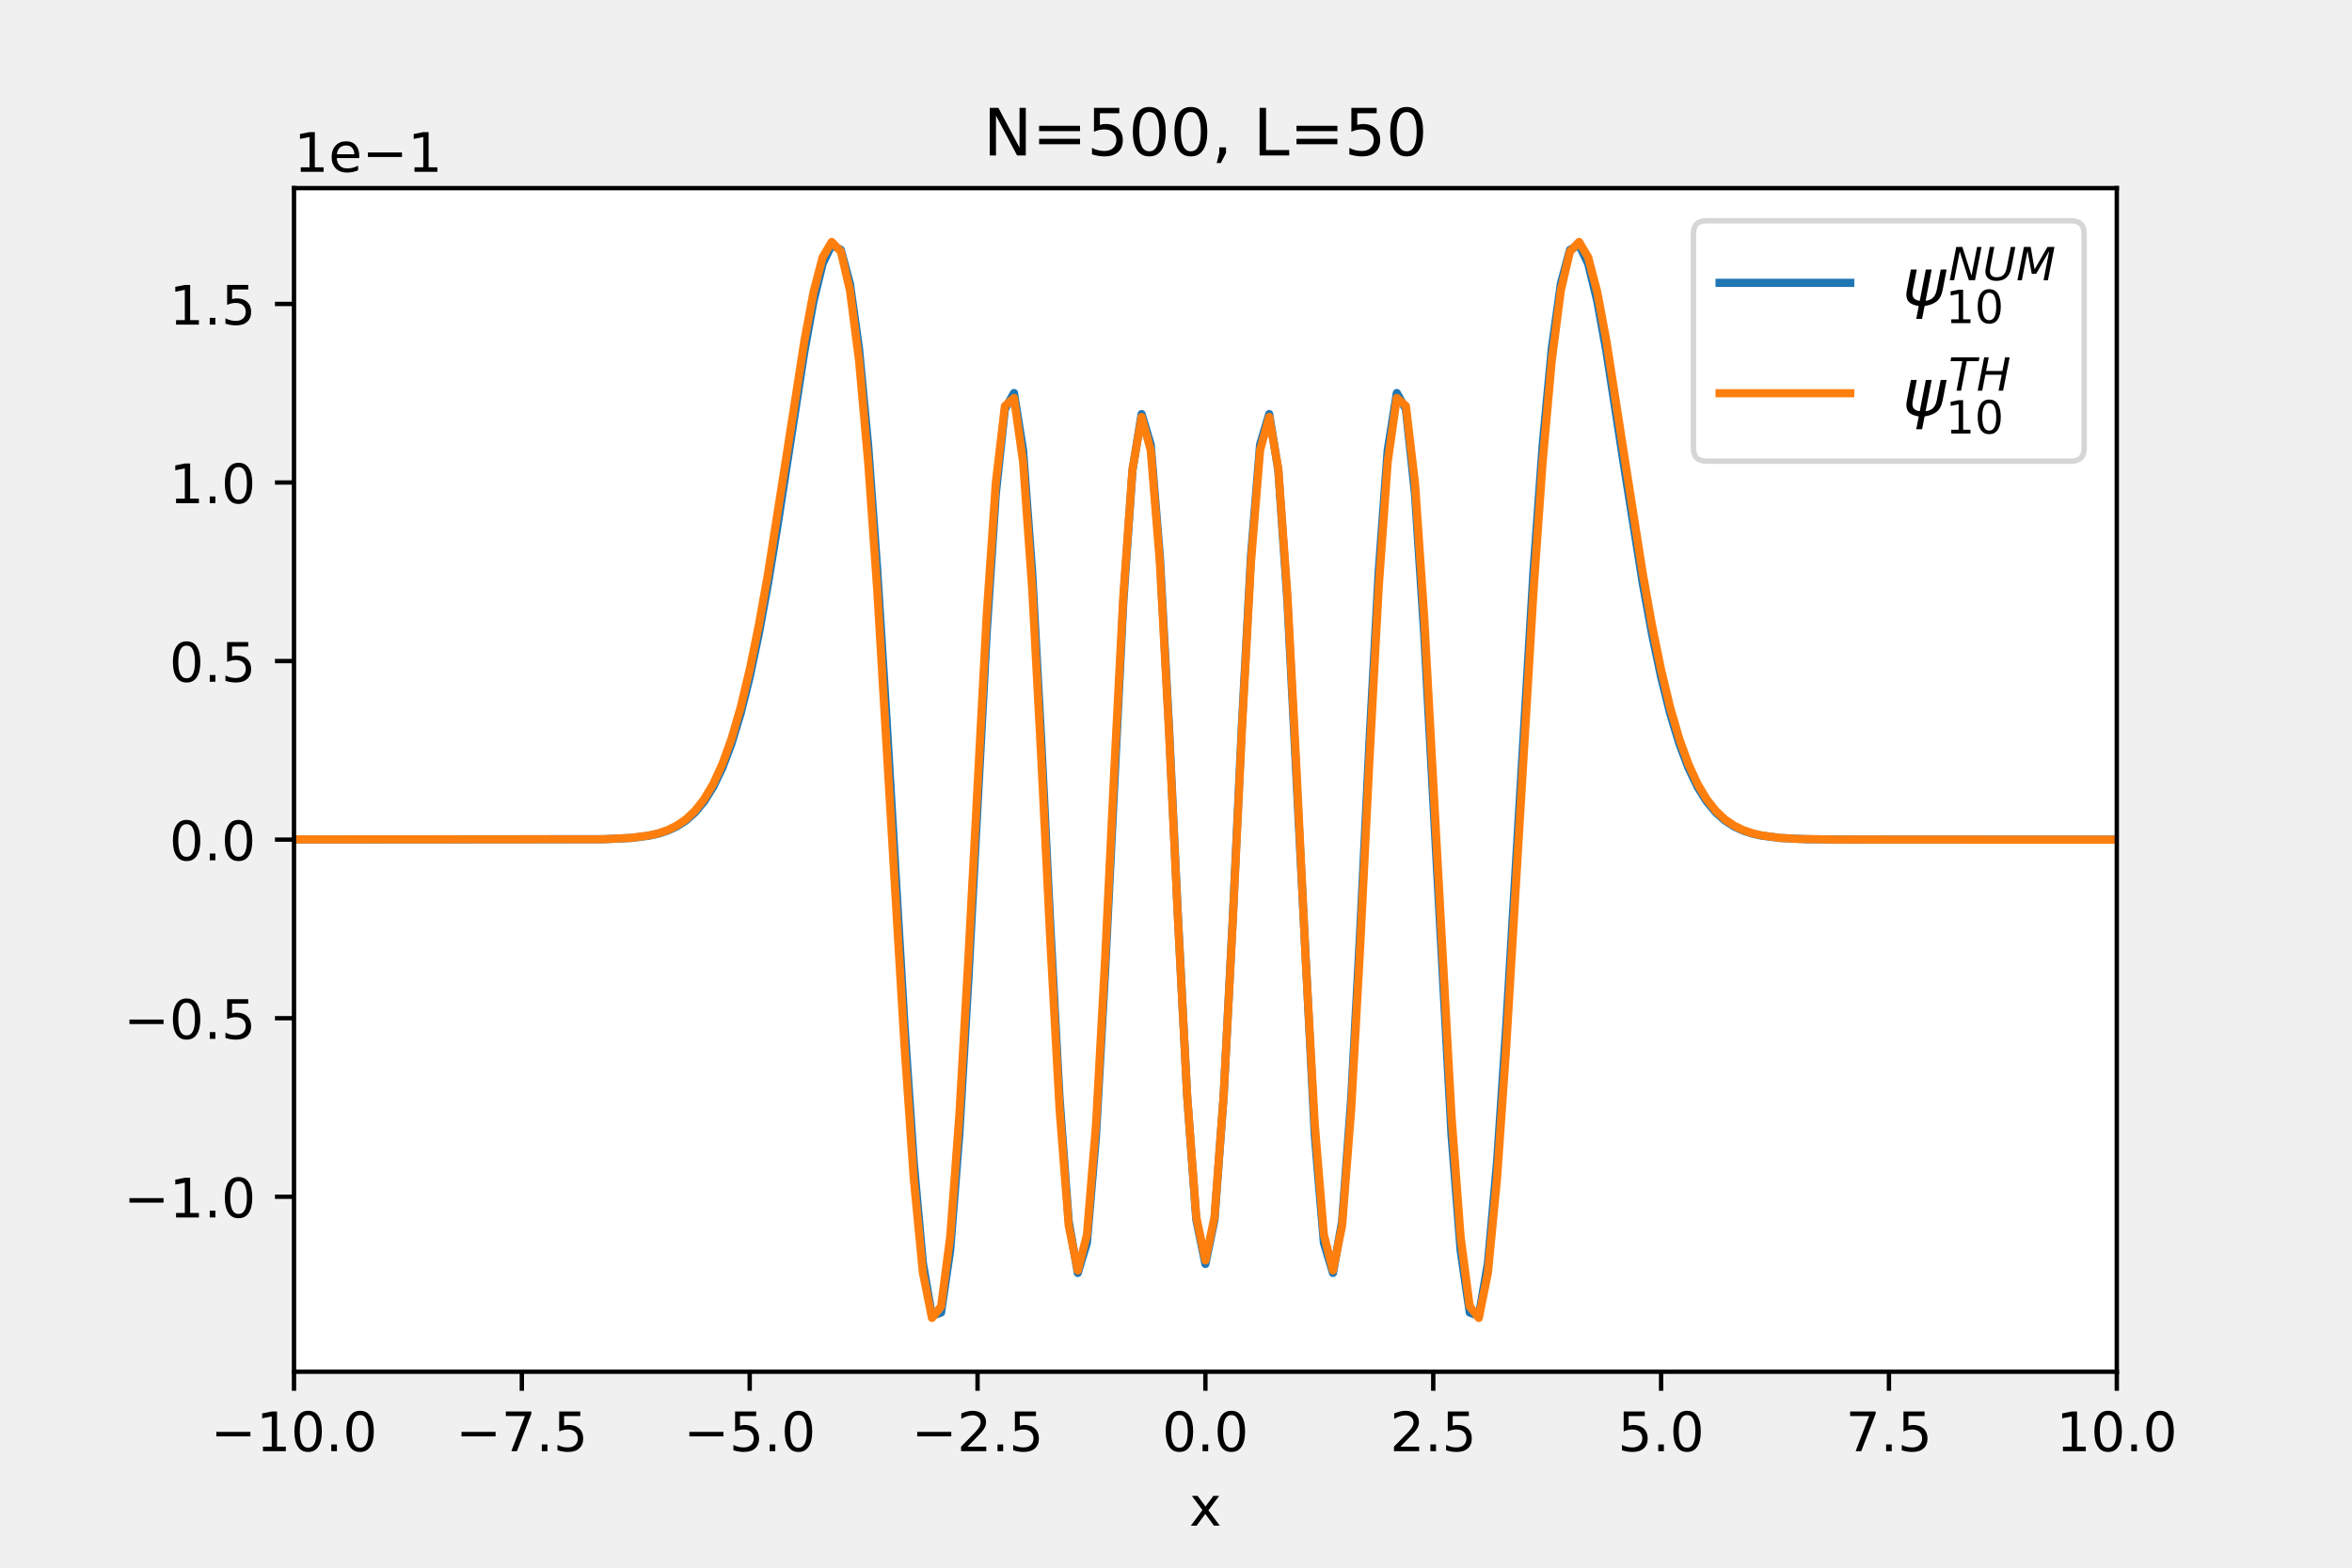
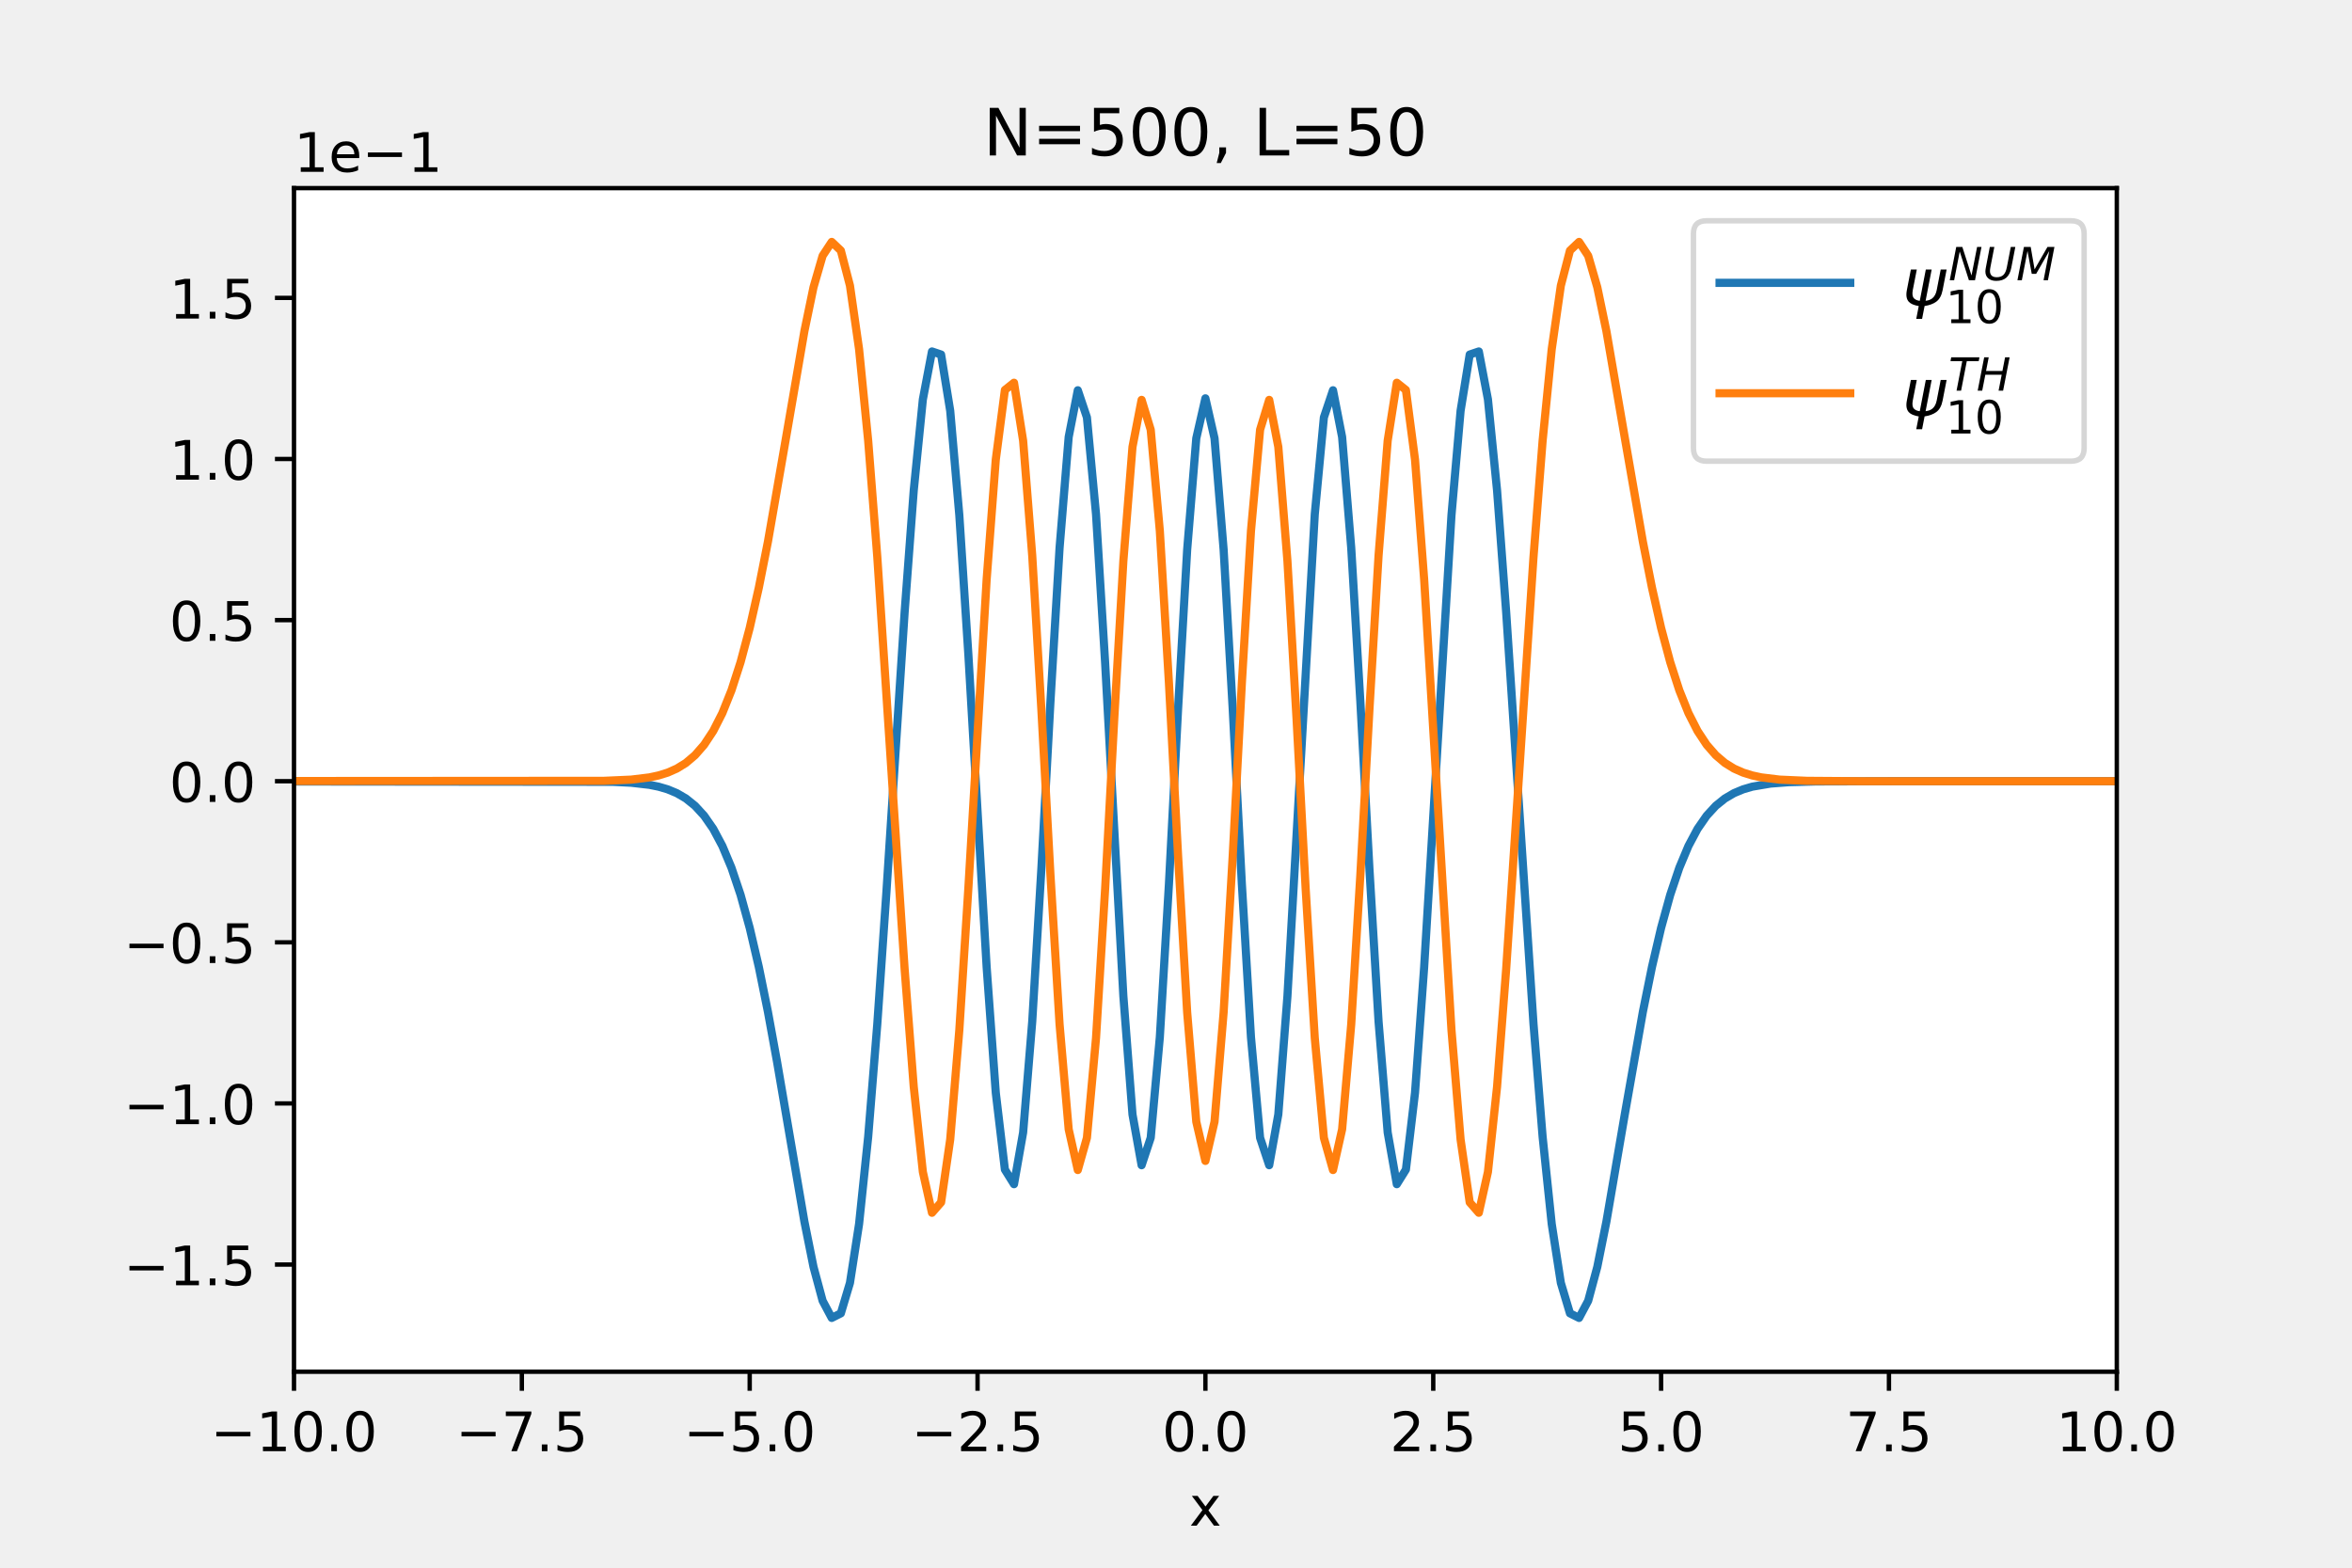
<svg xmlns="http://www.w3.org/2000/svg" xmlns:xlink="http://www.w3.org/1999/xlink" height="288pt" version="1.1" viewBox="0 0 432 288" width="432pt">
  <defs>
    <style type="text/css">*{stroke-linecap:butt;stroke-linejoin:round;}</style>
  </defs>
  <g id="figure_1">
    <g id="patch_1">
      <path d="M 0 288  L 432 288  L 432 0  L 0 0  z " style="fill:none;" />
    </g>
    <g id="axes_1">
      <g id="patch_2">
        <path d="M 54 252  L 388.8 252  L 388.8 34.56  L 54 34.56  z " style="fill:#ffffff;" />
      </g>
      <g id="matplotlib.axis_1">
        <g id="xtick_1">
          <g id="line2d_1">
            <defs>
-               <path d="M 0 0  L 0 3.5  " id="m15cac45110" style="stroke:#000000;stroke-width:0.8;" />
-             </defs>
-             <g>
-               <use style="stroke:#000000;stroke-width:0.8;" x="54" xlink:href="#m15cac45110" y="252" />
+               <path d="M 0 0  L 0 3.5  " id="mc4fbdd500c" style="stroke:#000000;stroke-width:0.8;" />
+             </defs>
+             <g>
+               <use style="stroke:#000000;stroke-width:0.8;" x="54" xlink:href="#mc4fbdd500c" y="252" />
            </g>
          </g>
          <g id="text_1">
            <g transform="translate(38.67734 266.5984)scale(0.1 -0.1)">
              <defs>
                <path d="M 10.594 35.5  L 73.188 35.5  L 73.188 27.203  L 10.594 27.203  z " id="DejaVuSans-8722" />
                <path d="M 12.406 8.297  L 28.516 8.297  L 28.516 63.922  L 10.984 60.406  L 10.984 69.391  L 28.422 72.906  L 38.281 72.906  L 38.281 8.297  L 54.391 8.297  L 54.391 0  L 12.406 0  z " id="DejaVuSans-49" />
                <path d="M 31.781 66.406  Q 24.172 66.406 20.328 58.906  Q 16.5 51.422 16.5 36.375  Q 16.5 21.391 20.328 13.891  Q 24.172 6.391 31.781 6.391  Q 39.453 6.391 43.281 13.891  Q 47.125 21.391 47.125 36.375  Q 47.125 51.422 43.281 58.906  Q 39.453 66.406 31.781 66.406  z M 31.781 74.219  Q 44.047 74.219 50.516 64.516  Q 56.984 54.828 56.984 36.375  Q 56.984 17.969 50.516 8.266  Q 44.047 -1.422 31.781 -1.422  Q 19.531 -1.422 13.062 8.266  Q 6.594 17.969 6.594 36.375  Q 6.594 54.828 13.062 64.516  Q 19.531 74.219 31.781 74.219  z " id="DejaVuSans-48" />
                <path d="M 10.688 12.406  L 21 12.406  L 21 0  L 10.688 0  z " id="DejaVuSans-46" />
              </defs>
              <use xlink:href="#DejaVuSans-8722" />
              <use x="83.789" xlink:href="#DejaVuSans-49" />
              <use x="147.412" xlink:href="#DejaVuSans-48" />
              <use x="211.035" xlink:href="#DejaVuSans-46" />
              <use x="242.822" xlink:href="#DejaVuSans-48" />
            </g>
          </g>
        </g>
        <g id="xtick_2">
          <g id="line2d_2">
            <g>
-               <use style="stroke:#000000;stroke-width:0.8;" x="95.85" xlink:href="#m15cac45110" y="252" />
+               <use style="stroke:#000000;stroke-width:0.8;" x="95.85" xlink:href="#mc4fbdd500c" y="252" />
            </g>
          </g>
          <g id="text_2">
            <g transform="translate(83.70859 266.5984)scale(0.1 -0.1)">
              <defs>
                <path d="M 8.203 72.906  L 55.078 72.906  L 55.078 68.703  L 28.609 0  L 18.312 0  L 43.219 64.594  L 8.203 64.594  z " id="DejaVuSans-55" />
                <path d="M 10.797 72.906  L 49.516 72.906  L 49.516 64.594  L 19.828 64.594  L 19.828 46.734  Q 21.969 47.469 24.109 47.828  Q 26.266 48.188 28.422 48.188  Q 40.625 48.188 47.75 41.5  Q 54.891 34.812 54.891 23.391  Q 54.891 11.625 47.562 5.094  Q 40.234 -1.422 26.906 -1.422  Q 22.312 -1.422 17.547 -0.641  Q 12.797 0.141 7.719 1.703  L 7.719 11.625  Q 12.109 9.234 16.797 8.062  Q 21.484 6.891 26.703 6.891  Q 35.156 6.891 40.078 11.328  Q 45.016 15.766 45.016 23.391  Q 45.016 31 40.078 35.438  Q 35.156 39.891 26.703 39.891  Q 22.75 39.891 18.812 39.016  Q 14.891 38.141 10.797 36.281  z " id="DejaVuSans-53" />
              </defs>
              <use xlink:href="#DejaVuSans-8722" />
              <use x="83.789" xlink:href="#DejaVuSans-55" />
              <use x="147.412" xlink:href="#DejaVuSans-46" />
              <use x="179.199" xlink:href="#DejaVuSans-53" />
            </g>
          </g>
        </g>
        <g id="xtick_3">
          <g id="line2d_3">
            <g>
-               <use style="stroke:#000000;stroke-width:0.8;" x="137.7" xlink:href="#m15cac45110" y="252" />
+               <use style="stroke:#000000;stroke-width:0.8;" x="137.7" xlink:href="#mc4fbdd500c" y="252" />
            </g>
          </g>
          <g id="text_3">
            <g transform="translate(125.5586 266.5984)scale(0.1 -0.1)">
              <use xlink:href="#DejaVuSans-8722" />
              <use x="83.789" xlink:href="#DejaVuSans-53" />
              <use x="147.412" xlink:href="#DejaVuSans-46" />
              <use x="179.199" xlink:href="#DejaVuSans-48" />
            </g>
          </g>
        </g>
        <g id="xtick_4">
          <g id="line2d_4">
            <g>
-               <use style="stroke:#000000;stroke-width:0.8;" x="179.55" xlink:href="#m15cac45110" y="252" />
+               <use style="stroke:#000000;stroke-width:0.8;" x="179.55" xlink:href="#mc4fbdd500c" y="252" />
            </g>
          </g>
          <g id="text_4">
            <g transform="translate(167.4086 266.5984)scale(0.1 -0.1)">
              <defs>
                <path d="M 19.188 8.297  L 53.609 8.297  L 53.609 0  L 7.328 0  L 7.328 8.297  Q 12.938 14.109 22.625 23.891  Q 32.328 33.688 34.812 36.531  Q 39.547 41.844 41.422 45.531  Q 43.312 49.219 43.312 52.781  Q 43.312 58.594 39.234 62.25  Q 35.156 65.922 28.609 65.922  Q 23.969 65.922 18.812 64.312  Q 13.672 62.703 7.812 59.422  L 7.812 69.391  Q 13.766 71.781 18.938 73  Q 24.125 74.219 28.422 74.219  Q 39.75 74.219 46.484 68.547  Q 53.219 62.891 53.219 53.422  Q 53.219 48.922 51.531 44.891  Q 49.859 40.875 45.406 35.406  Q 44.188 33.984 37.641 27.219  Q 31.109 20.453 19.188 8.297  z " id="DejaVuSans-50" />
              </defs>
              <use xlink:href="#DejaVuSans-8722" />
              <use x="83.789" xlink:href="#DejaVuSans-50" />
              <use x="147.412" xlink:href="#DejaVuSans-46" />
              <use x="179.199" xlink:href="#DejaVuSans-53" />
            </g>
          </g>
        </g>
        <g id="xtick_5">
          <g id="line2d_5">
            <g>
-               <use style="stroke:#000000;stroke-width:0.8;" x="221.4" xlink:href="#m15cac45110" y="252" />
+               <use style="stroke:#000000;stroke-width:0.8;" x="221.4" xlink:href="#mc4fbdd500c" y="252" />
            </g>
          </g>
          <g id="text_5">
            <g transform="translate(213.4484 266.5984)scale(0.1 -0.1)">
              <use xlink:href="#DejaVuSans-48" />
              <use x="63.623" xlink:href="#DejaVuSans-46" />
              <use x="95.41" xlink:href="#DejaVuSans-48" />
            </g>
          </g>
        </g>
        <g id="xtick_6">
          <g id="line2d_6">
            <g>
-               <use style="stroke:#000000;stroke-width:0.8;" x="263.25" xlink:href="#m15cac45110" y="252" />
+               <use style="stroke:#000000;stroke-width:0.8;" x="263.25" xlink:href="#mc4fbdd500c" y="252" />
            </g>
          </g>
          <g id="text_6">
            <g transform="translate(255.2984 266.5984)scale(0.1 -0.1)">
              <use xlink:href="#DejaVuSans-50" />
              <use x="63.623" xlink:href="#DejaVuSans-46" />
              <use x="95.41" xlink:href="#DejaVuSans-53" />
            </g>
          </g>
        </g>
        <g id="xtick_7">
          <g id="line2d_7">
            <g>
-               <use style="stroke:#000000;stroke-width:0.8;" x="305.1" xlink:href="#m15cac45110" y="252" />
+               <use style="stroke:#000000;stroke-width:0.8;" x="305.1" xlink:href="#mc4fbdd500c" y="252" />
            </g>
          </g>
          <g id="text_7">
            <g transform="translate(297.1484 266.5984)scale(0.1 -0.1)">
              <use xlink:href="#DejaVuSans-53" />
              <use x="63.623" xlink:href="#DejaVuSans-46" />
              <use x="95.41" xlink:href="#DejaVuSans-48" />
            </g>
          </g>
        </g>
        <g id="xtick_8">
          <g id="line2d_8">
            <g>
-               <use style="stroke:#000000;stroke-width:0.8;" x="346.95" xlink:href="#m15cac45110" y="252" />
+               <use style="stroke:#000000;stroke-width:0.8;" x="346.95" xlink:href="#mc4fbdd500c" y="252" />
            </g>
          </g>
          <g id="text_8">
            <g transform="translate(338.9984 266.5984)scale(0.1 -0.1)">
              <use xlink:href="#DejaVuSans-55" />
              <use x="63.623" xlink:href="#DejaVuSans-46" />
              <use x="95.41" xlink:href="#DejaVuSans-53" />
            </g>
          </g>
        </g>
        <g id="xtick_9">
          <g id="line2d_9">
            <g>
-               <use style="stroke:#000000;stroke-width:0.8;" x="388.8" xlink:href="#m15cac45110" y="252" />
+               <use style="stroke:#000000;stroke-width:0.8;" x="388.8" xlink:href="#mc4fbdd500c" y="252" />
            </g>
          </g>
          <g id="text_9">
            <g transform="translate(377.6672 266.5984)scale(0.1 -0.1)">
              <use xlink:href="#DejaVuSans-49" />
              <use x="63.623" xlink:href="#DejaVuSans-48" />
              <use x="127.246" xlink:href="#DejaVuSans-46" />
              <use x="159.033" xlink:href="#DejaVuSans-48" />
            </g>
          </g>
        </g>
        <g id="text_10">
          <g transform="translate(218.4406 280.2766)scale(0.1 -0.1)">
            <defs>
              <path d="M 54.891 54.688  L 35.109 28.078  L 55.906 0  L 45.312 0  L 29.391 21.484  L 13.484 0  L 2.875 0  L 24.125 28.609  L 4.688 54.688  L 15.281 54.688  L 29.781 35.203  L 44.281 54.688  z " id="DejaVuSans-120" />
            </defs>
            <use xlink:href="#DejaVuSans-120" />
          </g>
        </g>
      </g>
      <g id="matplotlib.axis_2">
        <g id="ytick_1">
          <g id="line2d_10">
            <defs>
-               <path d="M 0 0  L -3.5 0  " id="m88d0e96a72" style="stroke:#000000;stroke-width:0.8;" />
-             </defs>
-             <g>
-               <use style="stroke:#000000;stroke-width:0.8;" x="54" xlink:href="#m88d0e96a72" y="219.856" />
+               <path d="M 0 0  L -3.5 0  " id="m1cd266a5cb" style="stroke:#000000;stroke-width:0.8;" />
+             </defs>
+             <g>
+               <use style="stroke:#000000;stroke-width:0.8;" x="54" xlink:href="#m1cd266a5cb" y="232.312" />
            </g>
          </g>
          <g id="text_11">
-             <g transform="translate(22.71719 223.6556)scale(0.1 -0.1)">
+             <g transform="translate(22.71719 236.1114)scale(0.1 -0.1)">
              <use xlink:href="#DejaVuSans-8722" />
              <use x="83.789" xlink:href="#DejaVuSans-49" />
              <use x="147.412" xlink:href="#DejaVuSans-46" />
-               <use x="179.199" xlink:href="#DejaVuSans-48" />
+               <use x="179.199" xlink:href="#DejaVuSans-53" />
            </g>
          </g>
        </g>
        <g id="ytick_2">
          <g id="line2d_11">
            <g>
-               <use style="stroke:#000000;stroke-width:0.8;" x="54" xlink:href="#m88d0e96a72" y="187.053" />
+               <use style="stroke:#000000;stroke-width:0.8;" x="54" xlink:href="#m1cd266a5cb" y="202.714" />
            </g>
          </g>
          <g id="text_12">
-             <g transform="translate(22.71719 190.8517)scale(0.1 -0.1)">
-               <use xlink:href="#DejaVuSans-8722" />
-               <use x="83.789" xlink:href="#DejaVuSans-48" />
-               <use x="147.412" xlink:href="#DejaVuSans-46" />
-               <use x="179.199" xlink:href="#DejaVuSans-53" />
+             <g transform="translate(22.71719 206.5133)scale(0.1 -0.1)">
+               <use xlink:href="#DejaVuSans-8722" />
+               <use x="83.789" xlink:href="#DejaVuSans-49" />
+               <use x="147.412" xlink:href="#DejaVuSans-46" />
+               <use x="179.199" xlink:href="#DejaVuSans-48" />
            </g>
          </g>
        </g>
        <g id="ytick_3">
          <g id="line2d_12">
            <g>
-               <use style="stroke:#000000;stroke-width:0.8;" x="54" xlink:href="#m88d0e96a72" y="154.249" />
+               <use style="stroke:#000000;stroke-width:0.8;" x="54" xlink:href="#m1cd266a5cb" y="173.116" />
            </g>
          </g>
          <g id="text_13">
-             <g transform="translate(31.09688 158.0478)scale(0.1 -0.1)">
-               <use xlink:href="#DejaVuSans-48" />
-               <use x="63.623" xlink:href="#DejaVuSans-46" />
-               <use x="95.41" xlink:href="#DejaVuSans-48" />
+             <g transform="translate(22.71719 176.9151)scale(0.1 -0.1)">
+               <use xlink:href="#DejaVuSans-8722" />
+               <use x="83.789" xlink:href="#DejaVuSans-48" />
+               <use x="147.412" xlink:href="#DejaVuSans-46" />
+               <use x="179.199" xlink:href="#DejaVuSans-53" />
            </g>
          </g>
        </g>
        <g id="ytick_4">
          <g id="line2d_13">
            <g>
-               <use style="stroke:#000000;stroke-width:0.8;" x="54" xlink:href="#m88d0e96a72" y="121.445" />
+               <use style="stroke:#000000;stroke-width:0.8;" x="54" xlink:href="#m1cd266a5cb" y="143.518" />
            </g>
          </g>
          <g id="text_14">
-             <g transform="translate(31.09688 125.2439)scale(0.1 -0.1)">
+             <g transform="translate(31.09688 147.317)scale(0.1 -0.1)">
              <use xlink:href="#DejaVuSans-48" />
              <use x="63.623" xlink:href="#DejaVuSans-46" />
-               <use x="95.41" xlink:href="#DejaVuSans-53" />
+               <use x="95.41" xlink:href="#DejaVuSans-48" />
            </g>
          </g>
        </g>
        <g id="ytick_5">
          <g id="line2d_14">
            <g>
-               <use style="stroke:#000000;stroke-width:0.8;" x="54" xlink:href="#m88d0e96a72" y="88.641" />
+               <use style="stroke:#000000;stroke-width:0.8;" x="54" xlink:href="#m1cd266a5cb" y="113.92" />
            </g>
          </g>
          <g id="text_15">
-             <g transform="translate(31.09688 92.44003)scale(0.1 -0.1)">
-               <use xlink:href="#DejaVuSans-49" />
-               <use x="63.623" xlink:href="#DejaVuSans-46" />
-               <use x="95.41" xlink:href="#DejaVuSans-48" />
+             <g transform="translate(31.09688 117.7189)scale(0.1 -0.1)">
+               <use xlink:href="#DejaVuSans-48" />
+               <use x="63.623" xlink:href="#DejaVuSans-46" />
+               <use x="95.41" xlink:href="#DejaVuSans-53" />
            </g>
          </g>
        </g>
        <g id="ytick_6">
          <g id="line2d_15">
            <g>
-               <use style="stroke:#000000;stroke-width:0.8;" x="54" xlink:href="#m88d0e96a72" y="55.837" />
+               <use style="stroke:#000000;stroke-width:0.8;" x="54" xlink:href="#m1cd266a5cb" y="84.322" />
            </g>
          </g>
          <g id="text_16">
-             <g transform="translate(31.09688 59.63612)scale(0.1 -0.1)">
+             <g transform="translate(31.09688 88.12081)scale(0.1 -0.1)">
              <use xlink:href="#DejaVuSans-49" />
              <use x="63.623" xlink:href="#DejaVuSans-46" />
+               <use x="95.41" xlink:href="#DejaVuSans-48" />
+             </g>
+           </g>
+         </g>
+         <g id="ytick_7">
+           <g id="line2d_16">
+             <g>
+               <use style="stroke:#000000;stroke-width:0.8;" x="54" xlink:href="#m1cd266a5cb" y="54.723" />
+             </g>
+           </g>
+           <g id="text_17">
+             <g transform="translate(31.09688 58.5227)scale(0.1 -0.1)">
+               <use xlink:href="#DejaVuSans-49" />
+               <use x="63.623" xlink:href="#DejaVuSans-46" />
              <use x="95.41" xlink:href="#DejaVuSans-53" />
            </g>
          </g>
        </g>
-         <g id="text_17">
+         <g id="text_18">
          <g transform="translate(54 31.56)scale(0.1 -0.1)">
            <defs>
              <path d="M 56.203 29.594  L 56.203 25.203  L 14.891 25.203  Q 15.484 15.922 20.484 11.062  Q 25.484 6.203 34.422 6.203  Q 39.594 6.203 44.453 7.469  Q 49.312 8.734 54.109 11.281  L 54.109 2.781  Q 49.266 0.734 44.188 -0.344  Q 39.109 -1.422 33.891 -1.422  Q 20.797 -1.422 13.156 6.188  Q 5.516 13.812 5.516 26.812  Q 5.516 40.234 12.766 48.109  Q 20.016 56 32.328 56  Q 43.359 56 49.781 48.891  Q 56.203 41.797 56.203 29.594  z M 47.219 32.234  Q 47.125 39.594 43.094 43.984  Q 39.062 48.391 32.422 48.391  Q 24.906 48.391 20.391 44.141  Q 15.875 39.891 15.188 32.172  z " id="DejaVuSans-101" />
            </defs>
            <use xlink:href="#DejaVuSans-49" />
            <use x="63.623" xlink:href="#DejaVuSans-101" />
            <use x="125.146" xlink:href="#DejaVuSans-8722" />
            <use x="208.936" xlink:href="#DejaVuSans-49" />
          </g>
        </g>
      </g>
-       <g id="line2d_16">
-         <path clip-path="url(#pb9f4b5dc58)" d="M -1 154.249  L 110.916 154.172  L 115.938 153.94  L 119.286 153.514  L 120.96 153.138  L 122.634 152.595  L 124.308 151.821  L 125.982 150.737  L 127.656 149.244  L 129.33 147.226  L 131.004 144.548  L 132.678 141.065  L 134.352 136.63  L 136.026 131.105  L 137.7 124.389  L 139.374 116.437  L 141.048 107.295  L 142.722 97.129  L 147.744 64.602  L 149.418 55.359  L 151.092 48.461  L 152.766 44.971  L 154.44 45.907  L 156.114 52.11  L 157.788 64.084  L 159.462 81.848  L 161.136 104.804  L 162.81 131.666  L 166.158 188.701  L 167.832 213.494  L 169.506 231.994  L 171.18 241.747  L 172.854 241.122  L 174.528 229.681  L 176.202 208.417  L 177.876 179.803  L 181.224 116.34  L 182.898 90.82  L 184.572 75.177  L 186.246 72.201  L 187.92 82.723  L 189.594 105.305  L 191.268 136.33  L 192.942 170.513  L 194.616 201.772  L 196.29 224.335  L 197.964 233.853  L 199.638 228.326  L 201.312 208.597  L 202.986 178.313  L 206.334 110.462  L 208.008 86.404  L 209.682 76.064  L 211.356 81.651  L 213.03 102.121  L 214.704 133.336  L 216.378 168.879  L 218.052 201.384  L 219.726 224.074  L 221.4 232.206  L 223.074 224.074  L 224.748 201.384  L 226.422 168.879  L 228.096 133.336  L 229.77 102.121  L 231.444 81.651  L 233.118 76.064  L 234.792 86.404  L 236.466 110.462  L 241.488 208.597  L 243.162 228.326  L 244.836 233.853  L 246.51 224.335  L 248.184 201.772  L 249.858 170.513  L 251.532 136.33  L 253.206 105.305  L 254.88 82.723  L 256.554 72.201  L 258.228 75.177  L 259.902 90.82  L 261.576 116.34  L 266.598 208.417  L 268.272 229.681  L 269.946 241.122  L 271.62 241.747  L 273.294 231.994  L 274.968 213.494  L 276.642 188.701  L 281.664 104.804  L 283.338 81.848  L 285.012 64.084  L 286.686 52.11  L 288.36 45.907  L 290.034 44.971  L 291.708 48.461  L 293.382 55.359  L 295.056 64.602  L 298.404 86.261  L 301.752 107.295  L 303.426 116.437  L 305.1 124.389  L 306.774 131.105  L 308.448 136.63  L 310.122 141.065  L 311.796 144.548  L 313.47 147.226  L 315.144 149.244  L 316.818 150.737  L 318.492 151.821  L 320.166 152.595  L 321.84 153.138  L 323.514 153.514  L 326.862 153.94  L 331.884 154.172  L 341.928 154.245  L 433 154.249  L 433 154.249  " style="fill:none;stroke:#1f77b4;stroke-linecap:square;stroke-width:1.5;" />
-       </g>
      <g id="line2d_17">
-         <path clip-path="url(#pb9f4b5dc58)" d="M -1 154.249  L 110.916 154.168  L 115.938 153.922  L 119.286 153.47  L 120.96 153.072  L 122.634 152.496  L 124.308 151.676  L 125.982 150.53  L 127.656 148.955  L 129.33 146.83  L 131.004 144.018  L 132.678 140.371  L 134.352 135.741  L 136.026 129.997  L 137.7 123.043  L 139.374 114.848  L 141.048 105.479  L 144.396 84.147  L 147.744 62.617  L 149.418 53.677  L 151.092 47.266  L 152.766 44.444  L 154.44 46.206  L 156.114 53.34  L 157.788 66.273  L 159.462 84.925  L 161.136 108.587  L 164.484 164.704  L 166.158 192.533  L 167.832 216.496  L 169.506 233.8  L 171.18 242.116  L 172.854 239.992  L 174.528 227.194  L 176.202 204.919  L 177.876 175.8  L 181.224 113.117  L 182.898 88.77  L 184.572 74.59  L 186.246 73.115  L 187.92 84.909  L 189.594 108.313  L 191.268 139.571  L 192.942 173.378  L 194.616 203.754  L 196.29 225.128  L 197.964 233.412  L 199.638 226.861  L 201.312 206.521  L 202.986 176.133  L 204.66 141.497  L 206.334 109.38  L 208.008 86.179  L 209.682 76.606  L 211.356 82.687  L 213.03 103.282  L 214.704 134.266  L 216.378 169.337  L 218.052 201.305  L 219.726 223.58  L 221.4 231.556  L 223.074 223.58  L 224.748 201.305  L 226.422 169.337  L 228.096 134.266  L 229.77 103.282  L 231.444 82.687  L 233.118 76.606  L 234.792 86.179  L 236.466 109.38  L 238.14 141.497  L 239.814 176.133  L 241.488 206.521  L 243.162 226.861  L 244.836 233.412  L 246.51 225.128  L 248.184 203.754  L 249.858 173.378  L 251.532 139.571  L 253.206 108.313  L 254.88 84.909  L 256.554 73.115  L 258.228 74.59  L 259.902 88.77  L 261.576 113.117  L 266.598 204.919  L 268.272 227.194  L 269.946 239.992  L 271.62 242.116  L 273.294 233.8  L 274.968 216.496  L 276.642 192.533  L 281.664 108.587  L 283.338 84.925  L 285.012 66.273  L 286.686 53.34  L 288.36 46.206  L 290.034 44.444  L 291.708 47.266  L 293.382 53.677  L 295.056 62.617  L 298.404 84.147  L 301.752 105.479  L 303.426 114.848  L 305.1 123.043  L 306.774 129.997  L 308.448 135.741  L 310.122 140.371  L 311.796 144.018  L 313.47 146.83  L 315.144 148.955  L 316.818 150.53  L 318.492 151.676  L 320.166 152.496  L 321.84 153.072  L 323.514 153.47  L 326.862 153.922  L 330.21 154.119  L 336.906 154.231  L 365.364 154.249  L 433 154.249  L 433 154.249  " style="fill:none;stroke:#ff7f0e;stroke-linecap:square;stroke-width:1.5;" />
+         <path clip-path="url(#p22f6a89265)" d="M -1 143.518  L 112.59 143.629  L 115.938 143.797  L 119.286 144.181  L 120.96 144.52  L 122.634 145.01  L 124.308 145.708  L 125.982 146.687  L 127.656 148.034  L 129.33 149.855  L 131.004 152.27  L 132.678 155.413  L 134.352 159.415  L 136.026 164.399  L 137.7 170.459  L 139.374 177.634  L 141.048 185.883  L 142.722 195.055  L 147.744 224.404  L 149.418 232.743  L 151.092 238.967  L 152.766 242.116  L 154.44 241.272  L 156.114 235.675  L 157.788 224.871  L 159.462 208.843  L 161.136 188.131  L 162.81 163.894  L 166.158 112.432  L 167.832 90.063  L 169.506 73.37  L 171.18 64.57  L 172.854 65.134  L 174.528 75.457  L 176.202 94.643  L 177.876 120.461  L 181.224 177.722  L 182.898 200.747  L 184.572 214.862  L 186.246 217.547  L 187.92 208.053  L 189.594 187.678  L 191.268 159.685  L 192.942 128.843  L 194.616 100.638  L 196.29 80.281  L 197.964 71.693  L 199.638 76.68  L 201.312 94.481  L 202.986 121.805  L 206.334 183.025  L 208.008 204.733  L 209.682 214.062  L 211.356 209.021  L 213.03 190.551  L 214.704 162.387  L 216.378 130.317  L 218.052 100.989  L 219.726 80.516  L 221.4 73.179  L 223.074 80.516  L 224.748 100.989  L 226.422 130.317  L 228.096 162.387  L 229.77 190.551  L 231.444 209.021  L 233.118 214.062  L 234.792 204.733  L 236.466 183.025  L 241.488 94.481  L 243.162 76.68  L 244.836 71.693  L 246.51 80.281  L 248.184 100.638  L 249.858 128.843  L 251.532 159.685  L 253.206 187.678  L 254.88 208.053  L 256.554 217.547  L 258.228 214.862  L 259.902 200.747  L 261.576 177.722  L 266.598 94.643  L 268.272 75.457  L 269.946 65.134  L 271.62 64.57  L 273.294 73.37  L 274.968 90.063  L 276.642 112.432  L 281.664 188.131  L 283.338 208.843  L 285.012 224.871  L 286.686 235.675  L 288.36 241.272  L 290.034 242.116  L 291.708 238.967  L 293.382 232.743  L 295.056 224.404  L 298.404 204.861  L 301.752 185.883  L 303.426 177.634  L 305.1 170.459  L 306.774 164.399  L 308.448 159.415  L 310.122 155.413  L 311.796 152.27  L 313.47 149.855  L 315.144 148.034  L 316.818 146.687  L 318.492 145.708  L 320.166 145.01  L 321.84 144.52  L 325.188 143.951  L 328.536 143.695  L 333.558 143.56  L 348.624 143.518  L 433 143.518  L 433 143.518  " style="fill:none;stroke:#1f77b4;stroke-linecap:square;stroke-width:1.5;" />
+       </g>
+       <g id="line2d_18">
+         <path clip-path="url(#p22f6a89265)" d="M -1 143.518  L 110.916 143.445  L 115.938 143.223  L 119.286 142.815  L 120.96 142.456  L 122.634 141.936  L 124.308 141.197  L 125.982 140.163  L 127.656 138.741  L 129.33 136.824  L 131.004 134.287  L 132.678 130.996  L 134.352 126.819  L 136.026 121.636  L 137.7 115.362  L 139.374 107.968  L 141.048 99.514  L 144.396 80.267  L 147.744 60.841  L 149.418 52.775  L 151.092 46.99  L 152.766 44.444  L 154.44 46.033  L 156.114 52.47  L 157.788 64.14  L 159.462 80.969  L 161.136 102.318  L 164.484 152.952  L 166.158 178.061  L 167.832 199.682  L 169.506 215.295  L 171.18 222.799  L 172.854 220.882  L 174.528 209.334  L 176.202 189.236  L 177.876 162.963  L 181.224 106.406  L 182.898 84.439  L 184.572 71.644  L 186.246 70.313  L 187.92 80.955  L 189.594 102.071  L 191.268 130.274  L 192.942 160.777  L 194.616 188.185  L 196.29 207.47  L 197.964 214.945  L 199.638 209.034  L 201.312 190.682  L 202.986 163.263  L 204.66 132.012  L 206.334 103.034  L 208.008 82.1  L 209.682 73.463  L 211.356 78.95  L 213.03 97.532  L 214.704 125.488  L 216.378 157.132  L 218.052 185.976  L 219.726 206.074  L 221.4 213.27  L 223.074 206.074  L 224.748 185.976  L 226.422 157.132  L 228.096 125.488  L 229.77 97.532  L 231.444 78.95  L 233.118 73.463  L 234.792 82.1  L 236.466 103.034  L 238.14 132.012  L 239.814 163.263  L 241.488 190.682  L 243.162 209.034  L 244.836 214.945  L 246.51 207.47  L 248.184 188.185  L 249.858 160.777  L 251.532 130.274  L 253.206 102.071  L 254.88 80.955  L 256.554 70.313  L 258.228 71.644  L 259.902 84.439  L 261.576 106.406  L 266.598 189.236  L 268.272 209.334  L 269.946 220.882  L 271.62 222.799  L 273.294 215.295  L 274.968 199.682  L 276.642 178.061  L 281.664 102.318  L 283.338 80.969  L 285.012 64.14  L 286.686 52.47  L 288.36 46.033  L 290.034 44.444  L 291.708 46.99  L 293.382 52.775  L 295.056 60.841  L 298.404 80.267  L 301.752 99.514  L 303.426 107.968  L 305.1 115.362  L 306.774 121.636  L 308.448 126.819  L 310.122 130.996  L 311.796 134.287  L 313.47 136.824  L 315.144 138.741  L 316.818 140.163  L 318.492 141.197  L 320.166 141.936  L 321.84 142.456  L 323.514 142.815  L 326.862 143.223  L 331.884 143.445  L 341.928 143.515  L 433 143.518  L 433 143.518  " style="fill:none;stroke:#ff7f0e;stroke-linecap:square;stroke-width:1.5;" />
      </g>
      <g id="patch_3">
        <path d="M 54 252  L 54 34.56  " style="fill:none;stroke:#000000;stroke-linecap:square;stroke-linejoin:miter;stroke-width:0.8;" />
      </g>
      <g id="patch_4">
        <path d="M 388.8 252  L 388.8 34.56  " style="fill:none;stroke:#000000;stroke-linecap:square;stroke-linejoin:miter;stroke-width:0.8;" />
      </g>
      <g id="patch_5">
        <path d="M 54 252  L 388.8 252  " style="fill:none;stroke:#000000;stroke-linecap:square;stroke-linejoin:miter;stroke-width:0.8;" />
      </g>
      <g id="patch_6">
        <path d="M 54 34.56  L 388.8 34.56  " style="fill:none;stroke:#000000;stroke-linecap:square;stroke-linejoin:miter;stroke-width:0.8;" />
      </g>
-       <g id="text_18">
+       <g id="text_19">
        <g transform="translate(180.6113 28.56)scale(0.12 -0.12)">
          <defs>
            <path d="M 9.812 72.906  L 23.094 72.906  L 55.422 11.922  L 55.422 72.906  L 64.984 72.906  L 64.984 0  L 51.703 0  L 19.391 60.984  L 19.391 0  L 9.812 0  z " id="DejaVuSans-78" />
            <path d="M 10.594 45.406  L 73.188 45.406  L 73.188 37.203  L 10.594 37.203  z M 10.594 25.484  L 73.188 25.484  L 73.188 17.188  L 10.594 17.188  z " id="DejaVuSans-61" />
            <path d="M 11.719 12.406  L 22.016 12.406  L 22.016 4  L 14.016 -11.625  L 7.719 -11.625  L 11.719 4  z " id="DejaVuSans-44" />
            <path id="DejaVuSans-32" />
            <path d="M 9.812 72.906  L 19.672 72.906  L 19.672 8.297  L 55.172 8.297  L 55.172 0  L 9.812 0  z " id="DejaVuSans-76" />
          </defs>
          <use xlink:href="#DejaVuSans-78" />
          <use x="74.805" xlink:href="#DejaVuSans-61" />
          <use x="158.594" xlink:href="#DejaVuSans-53" />
          <use x="222.217" xlink:href="#DejaVuSans-48" />
          <use x="285.84" xlink:href="#DejaVuSans-48" />
          <use x="349.463" xlink:href="#DejaVuSans-44" />
          <use x="381.25" xlink:href="#DejaVuSans-32" />
          <use x="413.037" xlink:href="#DejaVuSans-76" />
          <use x="468.75" xlink:href="#DejaVuSans-61" />
          <use x="552.539" xlink:href="#DejaVuSans-53" />
          <use x="616.162" xlink:href="#DejaVuSans-48" />
        </g>
      </g>
      <g id="legend_1">
        <g id="patch_7">
          <path d="M 313.44 84.72  L 380.4 84.72  Q 382.8 84.72 382.8 82.32  L 382.8 42.96  Q 382.8 40.56 380.4 40.56  L 313.44 40.56  Q 311.04 40.56 311.04 42.96  L 311.04 82.32  Q 311.04 84.72 313.44 84.72  z " style="fill:#ffffff;opacity:0.8;stroke:#cccccc;stroke-linejoin:miter;" />
        </g>
-         <g id="line2d_18">
+         <g id="line2d_19">
          <path d="M 315.84 51.96  L 339.84 51.96  " style="fill:none;stroke:#1f77b4;stroke-linecap:square;stroke-width:1.5;" />
        </g>
-         <g id="line2d_19" />
-         <g id="text_19">
+         <g id="line2d_20" />
+         <g id="text_20">
          <g transform="translate(349.44 56.16)scale(0.12 -0.12)">
            <defs>
              <path d="M 24.859 -1.219  Q 13.922 0.594 9.625 5.328  Q 4.344 11.141 6.641 23  L 12.797 54.688  L 21.875 54.688  L 15.766 23.344  Q 14.062 14.406 17.484 10.688  Q 20.516 7.469 26.422 6.781  L 35.688 54.688  L 44.625 54.688  L 35.359 6.844  Q 41.891 7.516 45.75 10.75  Q 50.734 14.844 52.391 23.391  L 58.453 54.688  L 67.531 54.688  L 61.375 23.047  Q 58.984 10.75 51.562 5.375  Q 44.875 0.531 33.797 -1.172  L 29.984 -20.797  L 21.047 -20.797  z " id="DejaVuSans-Oblique-968" />
              <path d="M 16.891 72.906  L 30.172 72.906  L 50.297 10.406  L 62.5 72.906  L 72.125 72.906  L 57.906 0  L 44.578 0  L 24.516 62.891  L 12.312 0  L 2.688 0  z " id="DejaVuSans-Oblique-78" />
              <path d="M 15.484 72.906  L 25.391 72.906  L 16.797 28.609  Q 16.266 25.641 16.047 23.703  Q 15.828 21.781 15.828 20.312  Q 15.828 13.578 19.578 10.078  Q 23.344 6.594 30.609 6.594  Q 40.047 6.594 45.281 11.766  Q 50.531 16.938 52.781 28.609  L 61.375 72.906  L 71.297 72.906  L 62.5 27.391  Q 59.625 12.641 51.562 5.609  Q 43.5 -1.422 29.5 -1.422  Q 18.562 -1.422 12.188 4.078  Q 5.812 9.578 5.812 19  Q 5.812 20.703 6.047 22.828  Q 6.297 24.953 6.781 27.391  z " id="DejaVuSans-Oblique-85" />
              <path d="M 16.891 72.906  L 31.688 72.906  L 40.188 23.781  L 68.406 72.906  L 83.594 72.906  L 69.391 0  L 59.812 0  L 72.219 63.922  L 43.609 14.016  L 33.984 14.016  L 24.703 64.109  L 12.312 0  L 2.688 0  z " id="DejaVuSans-Oblique-77" />
            </defs>
            <use transform="translate(0 0.684375)" xlink:href="#DejaVuSans-Oblique-968" />
            <use transform="translate(70.43294 38.96563)scale(0.7)" xlink:href="#DejaVuSans-Oblique-78" />
            <use transform="translate(122.7962 38.96563)scale(0.7)" xlink:href="#DejaVuSans-Oblique-85" />
            <use transform="translate(174.0316 38.96563)scale(0.7)" xlink:href="#DejaVuSans-Oblique-77" />
            <use transform="translate(65.9668 -26.65938)scale(0.7)" xlink:href="#DejaVuSans-49" />
            <use transform="translate(110.5029 -26.65938)scale(0.7)" xlink:href="#DejaVuSans-48" />
          </g>
        </g>
-         <g id="line2d_20">
+         <g id="line2d_21">
          <path d="M 315.84 72.24  L 339.84 72.24  " style="fill:none;stroke:#ff7f0e;stroke-linecap:square;stroke-width:1.5;" />
        </g>
-         <g id="line2d_21" />
-         <g id="text_20">
+         <g id="line2d_22" />
+         <g id="text_21">
          <g transform="translate(349.44 76.44)scale(0.12 -0.12)">
            <defs>
              <path d="M 5.906 72.906  L 67.578 72.906  L 66.016 64.594  L 39.984 64.594  L 27.484 0  L 17.578 0  L 30.078 64.594  L 4.297 64.594  z " id="DejaVuSans-Oblique-84" />
              <path d="M 16.891 72.906  L 26.812 72.906  L 21 43.016  L 56.781 43.016  L 62.594 72.906  L 72.516 72.906  L 58.297 0  L 48.391 0  L 55.172 34.719  L 19.391 34.719  L 12.594 0  L 2.688 0  z " id="DejaVuSans-Oblique-72" />
            </defs>
            <use transform="translate(0 0.684375)" xlink:href="#DejaVuSans-Oblique-968" />
            <use transform="translate(70.43294 38.96563)scale(0.7)" xlink:href="#DejaVuSans-Oblique-84" />
            <use transform="translate(113.1917 38.96563)scale(0.7)" xlink:href="#DejaVuSans-Oblique-72" />
            <use transform="translate(65.9668 -26.65938)scale(0.7)" xlink:href="#DejaVuSans-49" />
            <use transform="translate(110.5029 -26.65938)scale(0.7)" xlink:href="#DejaVuSans-48" />
          </g>
        </g>
      </g>
    </g>
  </g>
  <defs>
-     <clipPath id="pb9f4b5dc58">
+     <clipPath id="p22f6a89265">
      <rect height="217.44" width="334.8" x="54" y="34.56" />
    </clipPath>
  </defs>
</svg>
